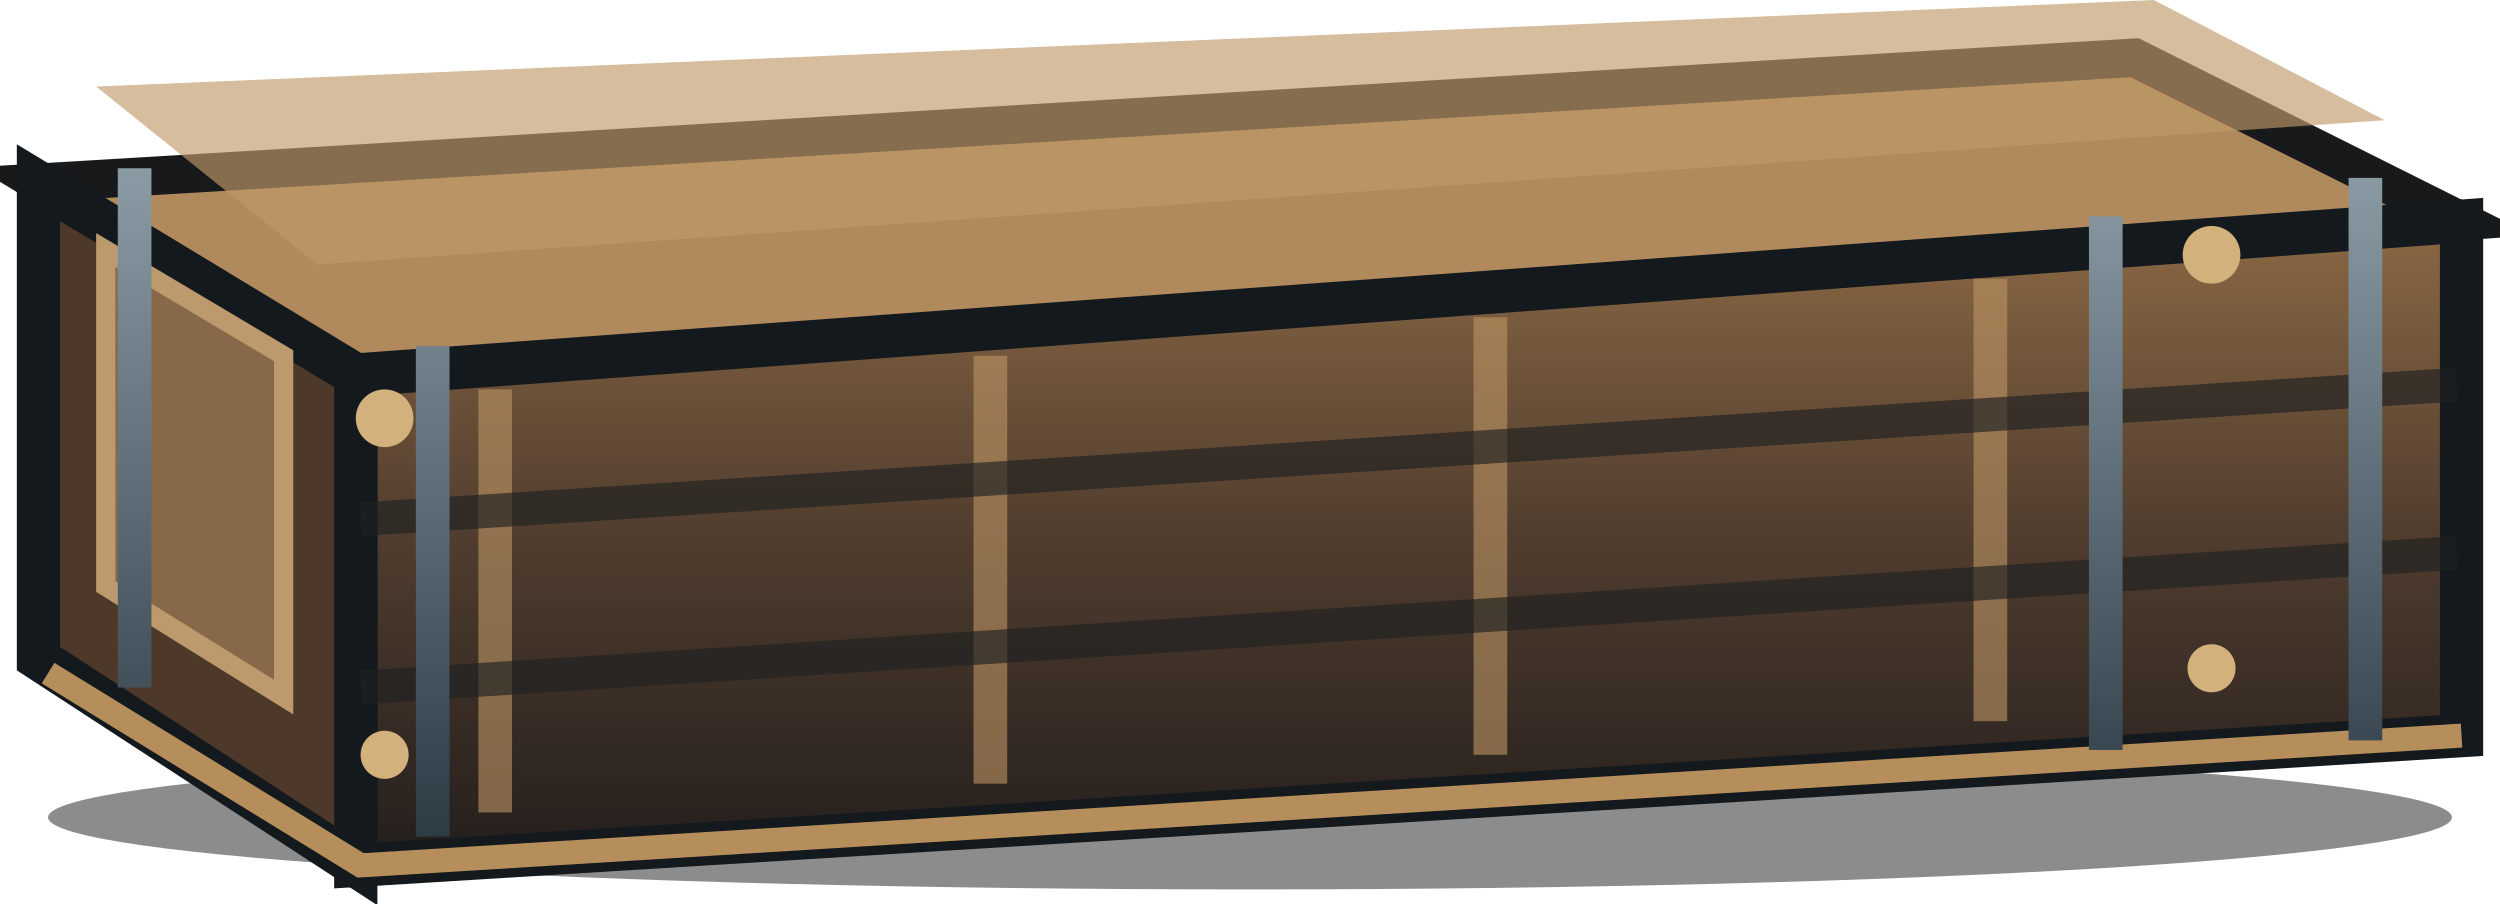
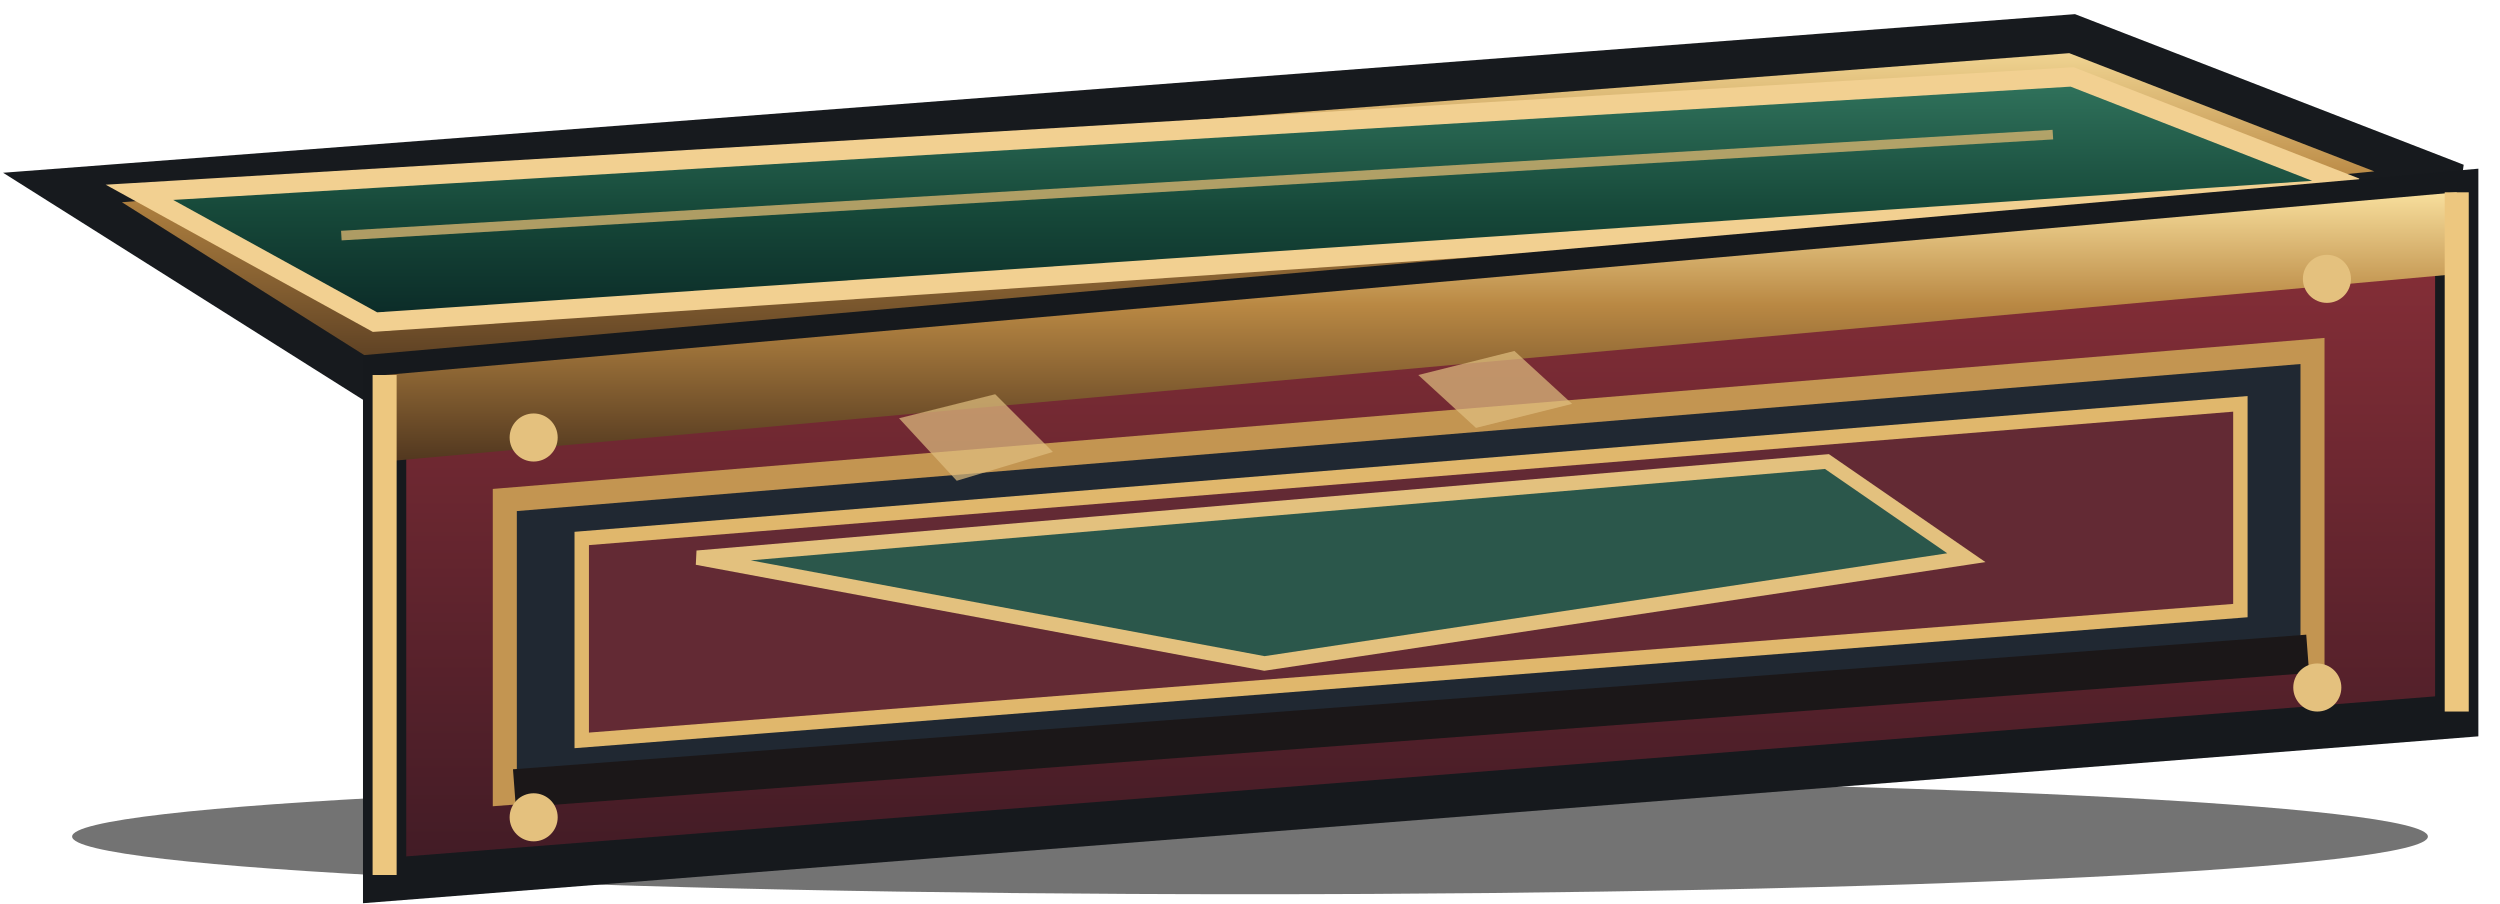
<svg xmlns="http://www.w3.org/2000/svg" viewBox="0 0 520 188">
  <defs>
-     <linearGradient id="wood" x2="0" y2="1">
-       <stop stop-color="#8b6844" />
-       <stop offset=".5" stop-color="#4f3c2e" />
-       <stop offset="1" stop-color="#231e1c" />
+     <linearGradient id="felt" x2="0" y2="1">
+       <stop stop-color="#31745d" />
+       <stop offset=".55" stop-color="#164839" />
+       <stop offset="1" stop-color="#0b2a27" />
    </linearGradient>
-     <linearGradient id="metal" x2="0" y2="1">
-       <stop stop-color="#8b9ba4" />
-       <stop offset="1" stop-color="#2d3b45" />
+     <linearGradient id="velvet" x2="0" y2="1">
+       <stop stop-color="#8c3039" />
+       <stop offset="1" stop-color="#401b25" />
+     </linearGradient>
+     <linearGradient id="gold" x2="0" y2="1">
+       <stop stop-color="#f8df9d" />
+       <stop offset=".42" stop-color="#b98843" />
+       <stop offset="1" stop-color="#51371f" />
    </linearGradient>
  </defs>
-   <ellipse cx="260" cy="170" rx="250" ry="15" fill="#000" opacity=".45" />
-   <path d="M8 38 444 12 512 46 74 78Z" fill="#b08a5c" stroke="#17191b" stroke-width="8" />
-   <path d="M74 78 512 46V153L74 180Z" fill="url(#wood)" stroke="#14191e" stroke-width="9" />
-   <path d="M8 38 74 78V180L8 137Z" fill="#4d3829" stroke="#14191e" stroke-width="9" />
-   <path d="M103 81 103 169M206 74 206 163M310 66 310 157M414 58 414 150" stroke="#bc9565" stroke-opacity=".6" stroke-width="7" />
-   <path d="M75 108 511 80M75 143 511 115" stroke="#1e2020" stroke-width="7" opacity=".65" />
-   <path d="M22 52 59 74V145L22 122Z" fill="#876849" stroke="#bd9a6d" stroke-width="4" />
-   <path d="M10 140 75 180 512 153" fill="none" stroke="#b68e5b" stroke-width="5" />
-   <path d="M20 18 448 0 496 25 66 55Z" fill="#c09a68" opacity=".65" />
-   <g stroke="url(#metal)" stroke-width="7" fill="none">
-     <path d="M28 35 28 143M492 37 492 154M90 72 90 174M438 45 438 156" />
+   <ellipse cx="260" cy="174" rx="245" ry="12" fill="#000" opacity=".55" />
+   <path d="M13 39 431 7 511 38 78 80Z" fill="url(#gold)" stroke="#171a1e" stroke-width="8" />
+   <path d="M29 40 431 16 490 39 78 67Z" fill="url(#felt)" stroke="#f2d091" stroke-width="4" />
+   <path d="M71 49 427 28" stroke="#d4b36f" stroke-width="2" opacity=".8" />
+   <path d="M80 78 511 40V149L80 183Z" fill="url(#velvet)" stroke="#16191d" stroke-width="9" />
+   <path d="M80 78 511 40V57L80 96Z" fill="url(#gold)" />
+   <path d="M105 104 481 73V136L105 165Z" fill="#202832" stroke="#c39551" stroke-width="5" />
+   <path d="M121 112 466 84V127L121 154Z" fill="#632a34" stroke="#e0b76c" stroke-width="3" />
+   <path d="M145 116 262 106 380 96 409 116 263 138Z" fill="#2b574b" stroke="#e3c17e" stroke-width="3" />
+   <path d="M80 78 80 182" stroke="#edc77f" stroke-width="5" />
+   <path d="M511 40 511 148" stroke="#edc77f" stroke-width="5" />
+   <path d="M107 164 480 136" stroke="#1b1718" stroke-width="8" />
+   <g fill="#e4c17e">
+     <circle cx="111" cy="91" r="5" />
+     <circle cx="484" cy="58" r="5" />
+     <circle cx="111" cy="170" r="5" />
+     <circle cx="482" cy="143" r="5" />
  </g>
-   <g fill="#d3b17c">
-     <circle cx="80" cy="87" r="6" />
-     <circle cx="460" cy="53" r="6" />
-     <circle cx="80" cy="157" r="5" />
-     <circle cx="460" cy="139" r="5" />
-   </g>
+   <path d="M187 87 207 82 219 94 199 100ZM295 78 315 73 327 84 307 89" fill="#e0bf80" opacity=".7" />
</svg>
